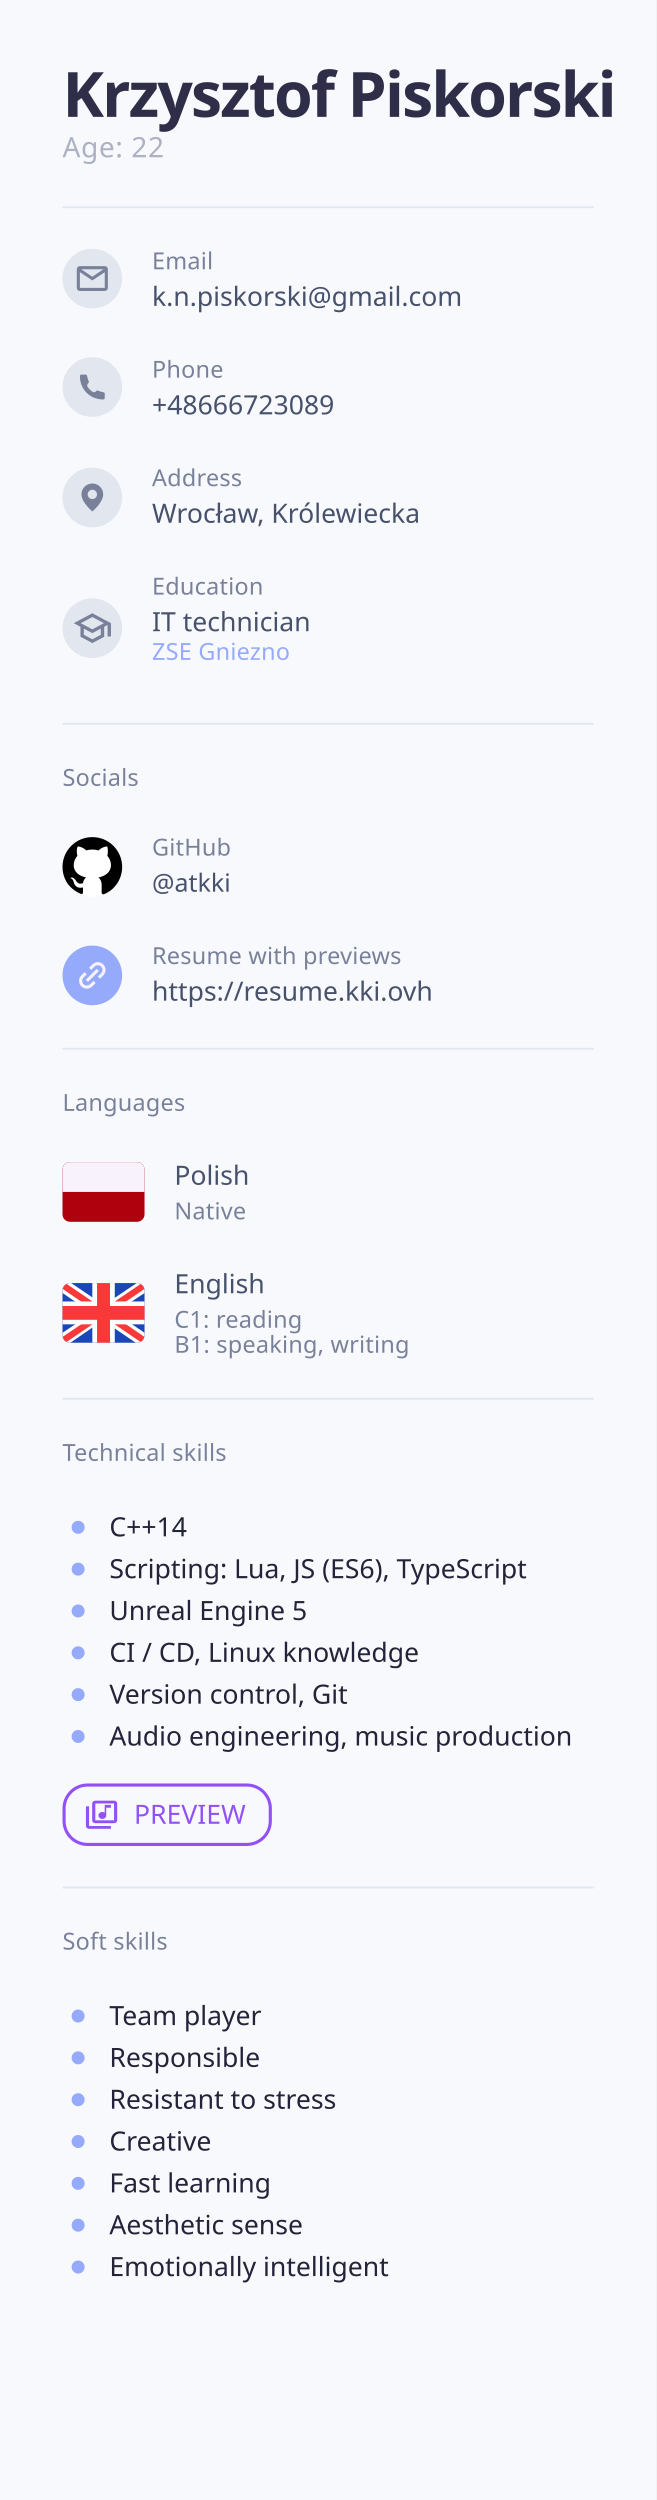
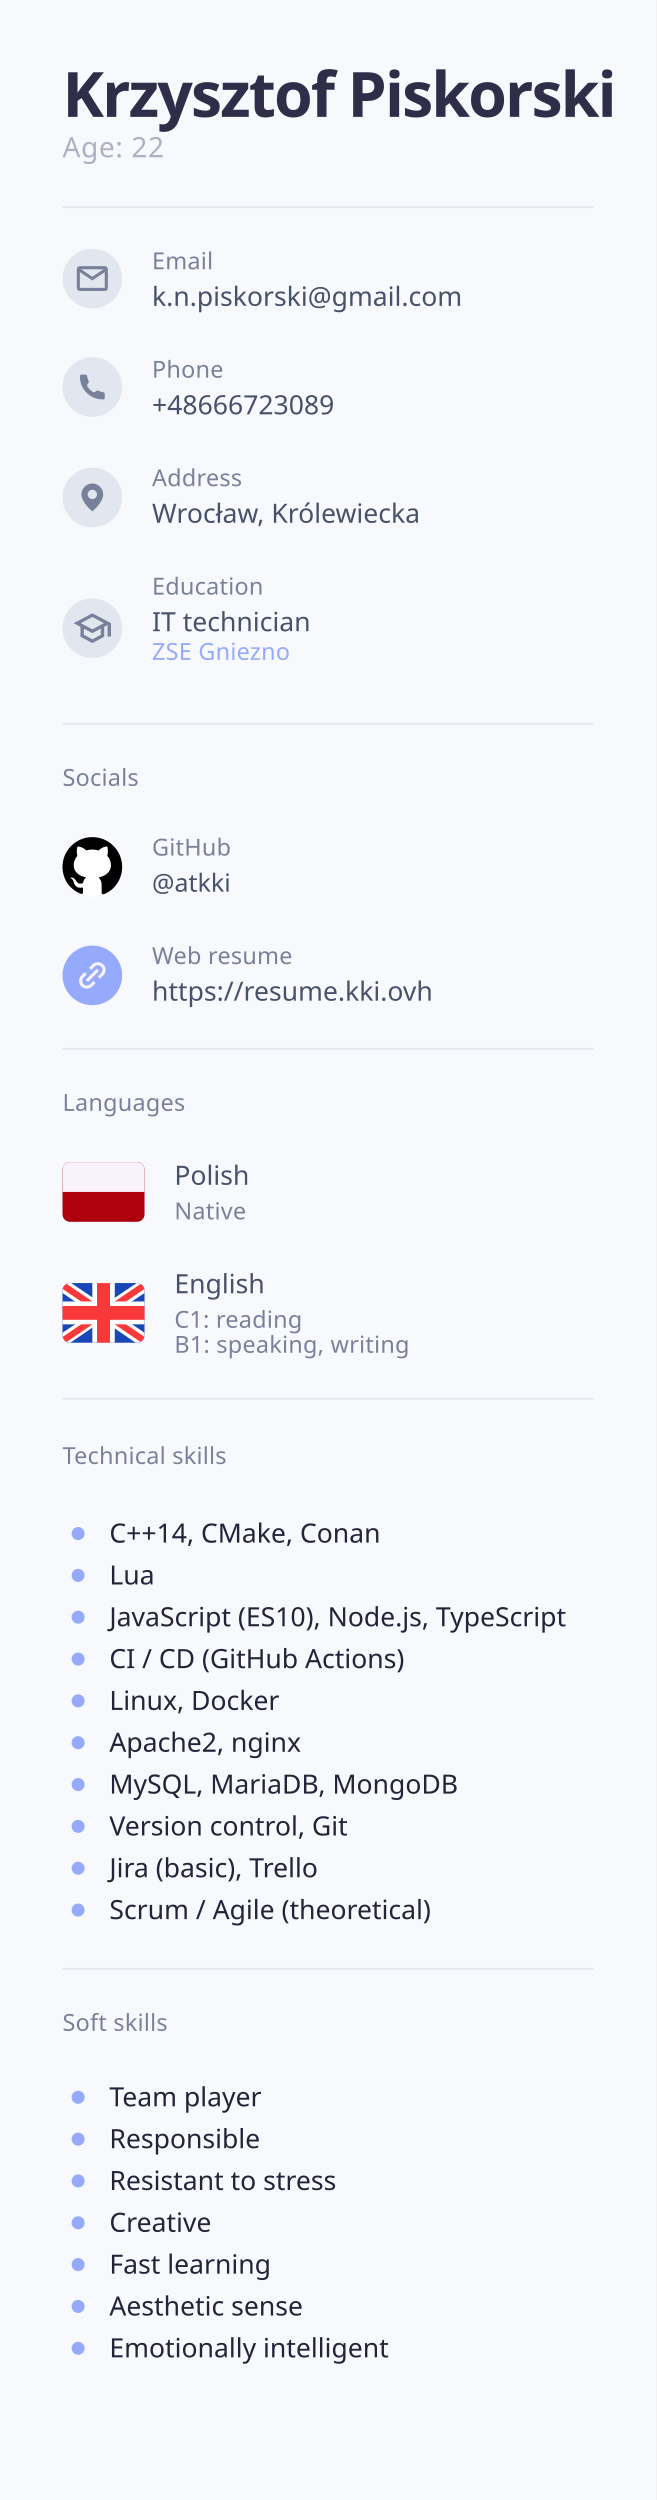
<svg xmlns="http://www.w3.org/2000/svg" width="210" height="800" viewBox="0 0 210 800" fill="none">
  <g id="Aside">
    <rect width="210" height="800" fill="#F7F9FC" />
    <g id="Main">
      <g id="Container">
        <g id="Header">
          <g id="Header_2">
            <g id="Text">
              <text id="Name" fill="#2E2E48" xml:space="preserve" style="white-space: pre" font-family="Outfit" font-size="20" font-weight="bold" letter-spacing="-0.03em">
                <tspan x="20" y="37.4">Krzysztof Piskorski</tspan>
              </text>
              <text id="Age: 22" fill="#ACB1C3" xml:space="preserve" style="white-space: pre" font-family="Outfit" font-size="9" letter-spacing="0.02em">
                <tspan x="20" y="50.33">Age: 22</tspan>
              </text>
            </g>
          </g>
        </g>
        <g id="Divider" clip-path="url(#clip0_378_11987)">
          <rect id="divider" x="20.149" y="66.149" width="169.702" height="0.298" stroke="#E2E6EE" stroke-width="0.298" stroke-linejoin="round" />
        </g>
        <g id="Infos">
          <g id="EmailRow">
            <g id="Featured icon">
              <g clip-path="url(#clip1_378_11987)">
                <rect id="Rectangle" x="20" y="79.597" width="19.091" height="19.091" rx="9.545" fill="#E2E6EE" />
                <g id="basic/mail">
                  <path id="Icon" d="M33.523 93.119H25.568C25.019 93.119 24.574 92.674 24.574 92.125V86.116C24.597 85.584 25.035 85.164 25.568 85.165H33.523C34.072 85.165 34.517 85.61 34.517 86.159V92.125C34.517 92.674 34.072 93.119 33.523 93.119ZM25.568 87.088V92.125H33.523V87.088L29.545 89.739L25.568 87.088ZM25.966 86.159L29.545 88.545L33.125 86.159H25.966Z" fill="#79819A" />
                </g>
              </g>
            </g>
            <g id="Text_2">
              <text id="Subtitle" fill="#79819A" xml:space="preserve" style="white-space: pre" font-family="DM Sans" font-size="7.5" letter-spacing="0.01em">
                <tspan x="48.636" y="86.154">Email</tspan>
              </text>
              <text id="Subtitle_2" fill="#47516B" xml:space="preserve" style="white-space: pre" font-family="DM Sans" font-size="8.5" font-weight="500" letter-spacing="0em">
                <tspan x="48.636" y="97.881">k.n.piskorski@gmail.com</tspan>
              </text>
            </g>
          </g>
          <g id="PhoneRow">
            <g id="Featured icon_2">
              <g clip-path="url(#clip2_378_11987)">
                <rect id="Rectangle_2" x="20" y="114.301" width="19.091" height="19.091" rx="9.545" fill="#E2E6EE" />
                <g id="basic/phone">
                  <path id="Icon_2" d="M33.024 127.824C28.783 127.83 25.564 124.572 25.568 120.368C25.568 120.093 25.791 119.869 26.065 119.869H27.378C27.624 119.869 27.833 120.05 27.869 120.294C27.956 120.878 28.126 121.447 28.374 121.983L28.425 122.093C28.497 122.246 28.448 122.428 28.311 122.527C27.904 122.817 27.749 123.401 28.066 123.857C28.463 124.429 28.964 124.929 29.536 125.326C29.991 125.643 30.575 125.488 30.866 125.081C30.964 124.944 31.146 124.896 31.3 124.967L31.409 125.017C31.945 125.266 32.514 125.436 33.098 125.522C33.342 125.559 33.523 125.768 33.523 126.014V127.327C33.523 127.601 33.3 127.824 33.025 127.824L33.024 127.824Z" fill="#79819A" />
                </g>
              </g>
            </g>
            <g id="Text_3">
              <text id="Subtitle_3" fill="#79819A" xml:space="preserve" style="white-space: pre" font-family="DM Sans" font-size="7.5" letter-spacing="0.01em">
                <tspan x="48.636" y="120.859">Phone</tspan>
              </text>
              <text id="Subtitle_4" fill="#47516B" xml:space="preserve" style="white-space: pre" font-family="DM Sans" font-size="8.5" font-weight="500" letter-spacing="0em">
                <tspan x="48.636" y="132.586">+48666723089</tspan>
              </text>
            </g>
          </g>
          <g id="Row">
            <g id="Featured icon_3">
              <g clip-path="url(#clip3_378_11987)">
                <rect id="Rectangle_3" x="20" y="149.653" width="19.091" height="19.091" rx="9.545" fill="#E2E6EE" />
                <g id="basic/location">
                  <path id="Icon_3" d="M29.546 163.673C28.918 163.138 28.335 162.55 27.805 161.918C27.01 160.968 26.065 159.553 26.065 158.205C26.065 156.796 26.913 155.527 28.214 154.988C29.515 154.449 31.012 154.747 32.007 155.743C32.662 156.395 33.029 157.281 33.026 158.205C33.026 159.553 32.081 160.968 31.285 161.918C30.755 162.55 30.173 163.138 29.546 163.673ZM29.546 156.713C29.013 156.713 28.52 156.997 28.254 157.459C27.987 157.92 27.987 158.489 28.254 158.95C28.52 159.412 29.013 159.696 29.546 159.696C30.369 159.696 31.037 159.028 31.037 158.205C31.037 157.381 30.369 156.713 29.546 156.713Z" fill="#79819A" />
                </g>
              </g>
            </g>
            <g id="Text_4">
              <text id="Subtitle_5" fill="#79819A" xml:space="preserve" style="white-space: pre" font-family="DM Sans" font-size="7.5" letter-spacing="0.01em">
                <tspan x="48.636" y="155.563">Address</tspan>
              </text>
              <text id="Subtitle_6" fill="#47516B" xml:space="preserve" style="white-space: pre" font-family="DM Sans" font-size="8.5" font-weight="500" letter-spacing="0em">
                <tspan x="48.636" y="167.29">Wrocław, Królewiecka</tspan>
              </text>
            </g>
          </g>
          <g id="Row_2">
            <g id="Featured icon_4">
              <g clip-path="url(#clip4_378_11987)">
                <rect id="Rectangle_4" x="20" y="191.466" width="19.091" height="19.091" rx="9.545" fill="#E2E6EE" />
                <g id="basic/location_2" clip-path="url(#clip5_378_11987)">
                  <path id="Vector" d="M29.545 196.239L23.579 199.42L25.749 200.576V203.758L29.545 205.784L33.342 203.758V200.576L34.427 199.998V203.663H35.511V199.42L29.545 196.239ZM33.244 199.42L29.545 201.393L25.847 199.42L29.545 197.448L33.244 199.42ZM32.257 203.127L29.545 204.575L26.834 203.127V201.155L29.545 202.602L32.257 201.155V203.127Z" fill="#79819A" />
                </g>
              </g>
            </g>
            <g id="Text_5">
              <text id="Subtitle_7" fill="#79819A" xml:space="preserve" style="white-space: pre" font-family="DM Sans" font-size="7.5" letter-spacing="0.01em">
                <tspan x="48.636" y="190.268">Education</tspan>
              </text>
              <g id="Frame 1">
                <text id="Subtitle_8" fill="#47516B" xml:space="preserve" style="white-space: pre" font-family="DM Sans" font-size="8.5" font-weight="500" letter-spacing="0em">
                  <tspan x="48.636" y="201.995">IT technician</tspan>
                </text>
                <text id="Subtitle_9" fill="#95AAFB" xml:space="preserve" style="white-space: pre" font-family="DM Sans" font-size="7.5" letter-spacing="0.01em">
                  <tspan x="48.636" y="211.154">ZSE Gniezno</tspan>
                </text>
              </g>
            </g>
          </g>
        </g>
        <g id="Divider_2" clip-path="url(#clip6_378_11987)">
          <rect id="divider_2" x="20.149" y="231.462" width="169.702" height="0.298" stroke="#E2E6EE" stroke-width="0.298" stroke-linejoin="round" />
        </g>
        <g id="Socials">
          <text id="Subtitle_10" fill="#79819A" xml:space="preserve" style="white-space: pre" font-family="DM Sans" font-size="7.5" letter-spacing="0.01em">
            <tspan x="20" y="251.467">Socials</tspan>
          </text>
          <g id="GithubRow">
            <g id="Social icon">
              <g clip-path="url(#clip7_378_11987)">
                <rect x="20" y="267.875" width="19.091" height="19.091" rx="9.545" fill="white" />
                <g id="GitHub">
                  <path id="Vector_2" d="M28.452 266.98C23.878 267.477 20.199 271.156 19.702 275.631C19.204 280.304 21.889 284.48 25.966 286.071C26.264 286.17 26.562 285.972 26.562 285.574V283.983C26.562 283.983 26.165 284.082 25.668 284.082C24.276 284.082 23.679 282.889 23.579 282.193C23.48 281.795 23.281 281.497 22.983 281.199C22.685 281.099 22.585 281.099 22.585 281C22.585 280.801 22.884 280.801 22.983 280.801C23.579 280.801 24.077 281.497 24.276 281.795C24.773 282.591 25.369 282.79 25.668 282.79C26.065 282.79 26.364 282.69 26.562 282.591C26.662 281.895 26.96 281.199 27.557 280.801C25.27 280.304 23.579 279.011 23.579 276.824C23.579 275.73 24.077 274.636 24.773 273.841C24.673 273.642 24.574 273.145 24.574 272.449C24.574 272.051 24.574 271.455 24.872 270.858C24.872 270.858 26.264 270.858 27.656 272.151C28.153 271.952 28.849 271.852 29.545 271.852C30.241 271.852 30.938 271.952 31.534 272.151C32.827 270.858 34.318 270.858 34.318 270.858C34.517 271.455 34.517 272.051 34.517 272.449C34.517 273.244 34.418 273.642 34.318 273.841C35.014 274.636 35.511 275.631 35.511 276.824C35.511 279.011 33.821 280.304 31.534 280.801C32.131 281.298 32.528 282.193 32.528 283.088V285.673C32.528 285.972 32.827 286.27 33.224 286.17C36.903 284.679 39.489 281.099 39.489 276.923C39.489 270.957 34.418 266.284 28.452 266.98Z" fill="black" />
                </g>
              </g>
            </g>
            <g id="Text_6">
              <text id="Subtitle_11" fill="#79819A" xml:space="preserve" style="white-space: pre" font-family="DM Sans" font-size="7.5" letter-spacing="0.01em">
                <tspan x="48.636" y="273.785">GitHub</tspan>
              </text>
              <text id="Subtitle_12" fill="#47516B" xml:space="preserve" style="white-space: pre" font-family="DM Sans" font-size="8" font-weight="500" letter-spacing="0em">
                <tspan x="48.636" y="285.342">@atkki</tspan>
              </text>
            </g>
          </g>
          <g id="ResumeRow">
            <g id="Featured icon_5">
              <g clip-path="url(#clip8_378_11987)">
                <rect id="Rectangle_5" x="20" y="302.58" width="19.091" height="19.091" rx="9.545" fill="#95AAFB" />
                <g id="basic/link_02">
                  <path id="Icon_4" d="M27.788 316.368C26.783 316.368 25.876 315.763 25.491 314.834C25.107 313.905 25.319 312.836 26.03 312.125L27.085 311.07L27.788 311.773L26.733 312.827C26.357 313.204 26.209 313.754 26.348 314.268C26.485 314.783 26.887 315.185 27.402 315.323C27.917 315.461 28.466 315.314 28.843 314.937L29.897 313.882L30.6 314.586L29.546 315.64C29.081 316.108 28.448 316.37 27.788 316.368ZM28.14 314.234L27.436 313.531L30.952 310.016L31.655 310.719L28.14 314.233L28.14 314.234ZM32.007 313.179L31.303 312.476L32.358 311.422C32.74 311.046 32.891 310.495 32.754 309.977C32.617 309.459 32.212 309.054 31.694 308.917C31.176 308.78 30.625 308.931 30.249 309.313L29.194 310.367L28.491 309.664L29.546 308.609C30.518 307.646 32.086 307.649 33.054 308.617C34.021 309.585 34.025 311.153 33.061 312.125L32.007 313.179V313.179Z" fill="#F8F2FC" />
                </g>
              </g>
            </g>
            <g id="Text_7">
              <text id="Subtitle_13" fill="#79819A" xml:space="preserve" style="white-space: pre" font-family="DM Sans" font-size="7.5" letter-spacing="0.01em">
-                 <tspan x="48.636" y="308.489">Resume with previews</tspan>
+                 <tspan x="48.636" y="308.489">Web resume</tspan>
              </text>
              <text id="Subtitle_14" fill="#47516B" xml:space="preserve" style="white-space: pre" font-family="DM Sans" font-size="8.5" font-weight="500" letter-spacing="0em">
                <tspan x="48.636" y="320.217">https://resume.kki.ovh</tspan>
              </text>
            </g>
          </g>
        </g>
        <g id="Divider_3" clip-path="url(#clip9_378_11987)">
          <rect id="divider_3" x="20.149" y="335.467" width="169.702" height="0.298" stroke="#E2E6EE" stroke-width="0.298" stroke-linejoin="round" />
        </g>
        <g id="Languagues">
          <text id="Subtitle_15" fill="#79819A" xml:space="preserve" style="white-space: pre" font-family="DM Sans" font-size="7.5" letter-spacing="0.01em">
            <tspan x="20" y="355.472">Languages</tspan>
          </text>
          <g id="Row_3">
            <g id=" poland" clip-path="url(#clip10_378_11987)">
              <g id="artwork">
                <g clip-path="url(#clip11_378_11987)">
                  <rect x="20" y="371.881" width="26.25" height="19.091" rx="2.386" fill="#AF010D" />
                  <path id="vector" fill-rule="evenodd" clip-rule="evenodd" d="M20 371.881H46.25V381.426H20V371.881Z" fill="#F8F2FC" />
                </g>
              </g>
            </g>
            <g id="Text_8">
              <text id="Subtitle_16" fill="#47516B" xml:space="preserve" style="white-space: pre" font-family="DM Sans" font-size="8.5" font-weight="500" letter-spacing="0em">
                <tspan x="55.795" y="379.131">Polish</tspan>
              </text>
              <text id="Subtitle_17" fill="#79819A" xml:space="preserve" style="white-space: pre" font-family="DM Sans" font-size="7.5" letter-spacing="0.01em">
                <tspan x="55.795" y="390.177">Native</tspan>
              </text>
            </g>
          </g>
          <g id="Row_4">
            <g id=" united-kingdom" clip-path="url(#clip12_378_11987)">
              <g id="artwork_2">
                <g clip-path="url(#clip13_378_11987)">
                  <rect x="20" y="410.585" width="26.25" height="19.091" rx="2.386" fill="#1A47B8" />
                  <path id="vector_2" fill-rule="evenodd" clip-rule="evenodd" d="M22.793 410.585H20V413.767L43.442 429.676L46.25 429.676V426.494L22.793 410.585Z" fill="white" />
                  <path id="vector_3" d="M20.931 410.585L46.25 427.812V429.676H45.34L20 412.431V410.585H20.931Z" fill="#F93939" />
                  <path id="vector_4" fill-rule="evenodd" clip-rule="evenodd" d="M43.75 410.585H46.25V413.767C46.25 413.767 30.012 424.366 22.5 429.676H20V426.494L43.75 410.585Z" fill="white" />
                  <path id="vector_5" d="M46.25 410.585H45.402L20 427.827V429.676H20.931L46.25 412.445V410.585Z" fill="#F93939" />
                  <path id="vector_6" fill-rule="evenodd" clip-rule="evenodd" d="M29.546 410.585H36.725V416.474H46.25V423.784H36.725V429.676H29.546V423.784H20V416.474H29.546V410.585Z" fill="white" />
                  <path id="vector_7" fill-rule="evenodd" clip-rule="evenodd" d="M31.053 410.585H35.197V417.928H46.25V422.333H35.197V429.676H31.053V422.333H20V417.928H31.053V410.585Z" fill="#F93939" />
                </g>
              </g>
            </g>
            <g id="Text_9">
              <text id="Subtitle_18" fill="#47516B" xml:space="preserve" style="white-space: pre" font-family="DM Sans" font-size="8.5" font-weight="500" letter-spacing="0em">
                <tspan x="55.795" y="413.836">English</tspan>
              </text>
              <text id="Subtitle_19" fill="#79819A" xml:space="preserve" style="white-space: pre" font-family="DM Sans" font-size="7.5" letter-spacing="0.01em">
                <tspan x="55.795" y="424.881">C1: reading </tspan>
                <tspan x="55.795" y="432.881">B1: speaking, writing</tspan>
              </text>
            </g>
          </g>
        </g>
        <g id="Divider_4" clip-path="url(#clip14_378_11987)">
          <rect id="divider_4" x="20.149" y="447.473" width="169.702" height="0.298" stroke="#E2E6EE" stroke-width="0.298" stroke-linejoin="round" />
        </g>
        <g id="Skillset">
          <text id="Subtitle_20" fill="#79819A" xml:space="preserve" style="white-space: pre" font-family="DM Sans" font-size="7.5" letter-spacing="0.01em">
-             <tspan x="20" y="467.478">Technical skills</tspan>
+             <tspan x="20" y="468.478">Technical skills</tspan>
          </text>
          <g id="Row_5">
            <g id="Text_10">
              <g id="TextRow">
                <g id="misc/dot_04_l">
-                   <path id="Icon_5" d="M25 490.822C23.849 490.822 22.917 489.889 22.917 488.739C22.917 487.588 23.849 486.655 25 486.655C26.151 486.655 27.083 487.588 27.083 488.739C27.083 489.889 26.151 490.822 25 490.822Z" fill="#95AAFB" />
+                   <path id="Icon_5" d="M25 492.822C23.849 492.822 22.917 491.889 22.917 490.739C22.917 489.588 23.849 488.655 25 488.655C26.151 488.655 27.083 489.588 27.083 490.739C27.083 491.889 26.151 492.822 25 492.822Z" fill="#95AAFB" />
                </g>
                <text id="Text_11" fill="#232339" xml:space="preserve" style="white-space: pre" font-family="DM Sans" font-size="8.5" letter-spacing="0em">
-                   <tspan x="35" y="491.637">C++14</tspan>
+                   <tspan x="35" y="493.637">C++14, CMake, Conan</tspan>
                </text>
              </g>
              <g id="TextRow_2">
                <g id="misc/dot_04_l_2">
-                   <path id="Icon_6" d="M25 504.208C23.849 504.208 22.917 503.276 22.917 502.125C22.917 500.974 23.849 500.042 25 500.042C26.151 500.042 27.083 500.974 27.083 502.125C27.083 503.276 26.151 504.208 25 504.208Z" fill="#95AAFB" />
+                   <path id="Icon_6" d="M25 506.208C23.849 506.208 22.917 505.276 22.917 504.125C22.917 502.974 23.849 502.042 25 502.042C26.151 502.042 27.083 502.974 27.083 504.125C27.083 505.276 26.151 506.208 25 506.208Z" fill="#95AAFB" />
                </g>
                <text id="Text_12" fill="#232339" xml:space="preserve" style="white-space: pre" font-family="DM Sans" font-size="8.5" letter-spacing="0em">
-                   <tspan x="35" y="505.023">Scripting: Lua, JS (ES6), TypeScript</tspan>
+                   <tspan x="35" y="507.023">Lua</tspan>
                </text>
              </g>
              <g id="TextRow_3">
                <g id="misc/dot_04_l_3">
-                   <path id="Icon_7" d="M25 517.595C23.849 517.595 22.917 516.662 22.917 515.511C22.917 514.361 23.849 513.428 25 513.428C26.151 513.428 27.083 514.361 27.083 515.511C27.083 516.662 26.151 517.595 25 517.595Z" fill="#95AAFB" />
+                   <path id="Icon_7" d="M25 519.595C23.849 519.595 22.917 518.662 22.917 517.511C22.917 516.361 23.849 515.428 25 515.428C26.151 515.428 27.083 516.361 27.083 517.511C27.083 518.662 26.151 519.595 25 519.595Z" fill="#95AAFB" />
                </g>
                <text id="Text_13" fill="#232339" xml:space="preserve" style="white-space: pre" font-family="DM Sans" font-size="8.5" letter-spacing="0em">
-                   <tspan x="35" y="518.41">Unreal Engine 5</tspan>
+                   <tspan x="35" y="520.41">JavaScript (ES10), Node.js, TypeScript</tspan>
                </text>
              </g>
              <g id="TextRow_4">
                <g id="misc/dot_04_l_4">
-                   <path id="Icon_8" d="M25 530.981C23.849 530.981 22.917 530.048 22.917 528.898C22.917 527.747 23.849 526.814 25 526.814C26.151 526.814 27.083 527.747 27.083 528.898C27.083 530.048 26.151 530.981 25 530.981Z" fill="#95AAFB" />
+                   <path id="Icon_8" d="M25 532.981C23.849 532.981 22.917 532.048 22.917 530.898C22.917 529.747 23.849 528.814 25 528.814C26.151 528.814 27.083 529.747 27.083 530.898C27.083 532.048 26.151 532.981 25 532.981Z" fill="#95AAFB" />
                </g>
                <text id="Text_14" fill="#232339" xml:space="preserve" style="white-space: pre" font-family="DM Sans" font-size="8.5" letter-spacing="0em">
-                   <tspan x="35" y="531.796">CI / CD, Linux knowledge</tspan>
+                   <tspan x="35" y="533.796">CI / CD (GitHub Actions)</tspan>
                </text>
              </g>
              <g id="TextRow_5">
                <g id="misc/dot_04_l_5">
-                   <path id="Icon_9" d="M25 544.367C23.849 544.367 22.917 543.435 22.917 542.284C22.917 541.133 23.849 540.201 25 540.201C26.151 540.201 27.083 541.133 27.083 542.284C27.083 543.435 26.151 544.367 25 544.367Z" fill="#95AAFB" />
+                   <path id="Icon_9" d="M25 546.367C23.849 546.367 22.917 545.435 22.917 544.284C22.917 543.133 23.849 542.201 25 542.201C26.151 542.201 27.083 543.133 27.083 544.284C27.083 545.435 26.151 546.367 25 546.367Z" fill="#95AAFB" />
                </g>
                <text id="Text_15" fill="#232339" xml:space="preserve" style="white-space: pre" font-family="DM Sans" font-size="8.5" letter-spacing="0em">
-                   <tspan x="35" y="545.183">Version control, Git</tspan>
+                   <tspan x="35" y="547.183">Linux, Docker</tspan>
                </text>
              </g>
              <g id="TextRow_6">
                <g id="misc/dot_04_l_6">
-                   <path id="Icon_10" d="M25 557.754C23.849 557.754 22.917 556.821 22.917 555.67C22.917 554.52 23.849 553.587 25 553.587C26.151 553.587 27.083 554.52 27.083 555.67C27.083 556.821 26.151 557.754 25 557.754Z" fill="#95AAFB" />
+                   <path id="Icon_10" d="M25 559.754C23.849 559.754 22.917 558.821 22.917 557.67C22.917 556.52 23.849 555.587 25 555.587C26.151 555.587 27.083 556.52 27.083 557.67C27.083 558.821 26.151 559.754 25 559.754Z" fill="#95AAFB" />
                </g>
                <text id="Text_16" fill="#232339" xml:space="preserve" style="white-space: pre" font-family="DM Sans" font-size="8.5" letter-spacing="0em">
-                   <tspan x="35" y="558.569">Audio engineering, music production</tspan>
-                 </text>
-               </g>
-             </g>
-             <g id="MusicPreview">
-               <rect x="20.5" y="571.216" width="66" height="19" rx="7.5" fill="#F7F9FC" />
-               <g id="Content">
-                 <g id="Icon / small">
-                   <g id="Perm media">
-                     <path id="Vector_3" d="M36.5 576.216H30.5C29.95 576.216 29.5 576.621 29.5 577.116V582.516C29.5 583.011 29.95 583.416 30.5 583.416H36.5C37.05 583.416 37.5 583.011 37.5 582.516V577.116C37.5 576.621 37.05 576.216 36.5 576.216ZM36.5 582.516H30.5V577.116H36.5V582.516ZM32.75 582.066C33.44 582.066 34 581.562 34 580.941V578.466H35.5V577.566H33.5V580.045C33.29 579.901 33.035 579.816 32.75 579.816C32.06 579.816 31.5 580.32 31.5 580.941C31.5 581.562 32.06 582.066 32.75 582.066ZM28.5 578.016H27.5V584.316C27.5 584.811 27.95 585.216 28.5 585.216H35.5V584.316H28.5V578.016Z" fill="#9251F7" />
-                   </g>
-                 </g>
-                 <text id="PREVIEW" fill="#9251F7" xml:space="preserve" style="white-space: pre" font-family="DM Sans" font-size="8.5" font-weight="500" letter-spacing="0em">
-                   <tspan x="42.875" y="583.614">PREVIEW</tspan>
-                 </text>
-               </g>
-               <rect x="20.5" y="571.216" width="66" height="19" rx="7.5" stroke="#9251F7" />
+                   <tspan x="35" y="560.569">Apache2, nginx</tspan>
+                 </text>
+               </g>
+               <g id="TextRow_7">
+                 <g id="misc/dot_04_l_7">
+                   <path id="Icon_11" d="M25 573.14C23.849 573.14 22.917 572.207 22.917 571.057C22.917 569.906 23.849 568.973 25 568.973C26.151 568.973 27.083 569.906 27.083 571.057C27.083 572.207 26.151 573.14 25 573.14Z" fill="#95AAFB" />
+                 </g>
+                 <text id="Text_17" fill="#232339" xml:space="preserve" style="white-space: pre" font-family="DM Sans" font-size="8.5" letter-spacing="0em">
+                   <tspan x="35" y="573.955">MySQL, MariaDB, MongoDB</tspan>
+                 </text>
+               </g>
+               <g id="TextRow_8">
+                 <g id="misc/dot_04_l_8">
+                   <path id="Icon_12" d="M25 586.526C23.849 586.526 22.917 585.594 22.917 584.443C22.917 583.293 23.849 582.36 25 582.36C26.151 582.36 27.083 583.293 27.083 584.443C27.083 585.594 26.151 586.526 25 586.526Z" fill="#95AAFB" />
+                 </g>
+                 <text id="Text_18" fill="#232339" xml:space="preserve" style="white-space: pre" font-family="DM Sans" font-size="8.5" letter-spacing="0em">
+                   <tspan x="35" y="587.342">Version control, Git</tspan>
+                 </text>
+               </g>
+               <g id="TextRow_9">
+                 <g id="misc/dot_04_l_9">
+                   <path id="Icon_13" d="M25 599.913C23.849 599.913 22.917 598.98 22.917 597.83C22.917 596.679 23.849 595.746 25 595.746C26.151 595.746 27.083 596.679 27.083 597.83C27.083 598.98 26.151 599.913 25 599.913Z" fill="#95AAFB" />
+                 </g>
+                 <text id="Text_19" fill="#232339" xml:space="preserve" style="white-space: pre" font-family="DM Sans" font-size="8.5" letter-spacing="0em">
+                   <tspan x="35" y="600.728">Jira (basic), Trello</tspan>
+                 </text>
+               </g>
+               <g id="TextRow_10">
+                 <g id="misc/dot_04_l_10">
+                   <path id="Icon_14" d="M25 613.299C23.849 613.299 22.917 612.366 22.917 611.216C22.917 610.065 23.849 609.133 25 609.133C26.151 609.133 27.083 610.065 27.083 611.216C27.083 612.366 26.151 613.299 25 613.299Z" fill="#95AAFB" />
+                 </g>
+                 <text id="Text_20" fill="#232339" xml:space="preserve" style="white-space: pre" font-family="DM Sans" font-size="8.5" letter-spacing="0em">
+                   <tspan x="35" y="614.114">Scrum / Agile (theoretical)</tspan>
+                 </text>
+               </g>
            </g>
          </g>
        </g>
        <g id="Divider_5" clip-path="url(#clip15_378_11987)">
-           <rect id="divider_5" x="20.149" y="603.865" width="169.702" height="0.298" stroke="#E2E6EE" stroke-width="0.298" stroke-linejoin="round" />
+           <rect id="divider_5" x="20.149" y="629.865" width="169.702" height="0.298" stroke="#E2E6EE" stroke-width="0.298" stroke-linejoin="round" />
        </g>
        <g id="Soft skills">
          <text id="Subtitle_21" fill="#79819A" xml:space="preserve" style="white-space: pre" font-family="DM Sans" font-size="7.5" letter-spacing="0.01em">
-             <tspan x="20" y="623.87">Soft skills</tspan>
+             <tspan x="20" y="649.87">Soft skills</tspan>
          </text>
          <g id="Row_6">
-             <g id="Text_17">
-               <g id="TextRow_7">
-                 <g id="misc/dot_04_l_7">
-                   <path id="Icon_11" d="M25 647.214C23.849 647.214 22.917 646.281 22.917 645.131C22.917 643.98 23.849 643.047 25 643.047C26.151 643.047 27.083 643.98 27.083 645.131C27.083 646.281 26.151 647.214 25 647.214Z" fill="#95AAFB" />
-                 </g>
-                 <text id="Text_18" fill="#232339" xml:space="preserve" style="white-space: pre" font-family="DM Sans" font-size="8.5" letter-spacing="0em">
-                   <tspan x="35" y="648.029">Team player</tspan>
-                 </text>
-               </g>
-               <g id="TextRow_8">
-                 <g id="misc/dot_04_l_8">
-                   <path id="Icon_12" d="M25 660.6C23.849 660.6 22.917 659.668 22.917 658.517C22.917 657.366 23.849 656.434 25 656.434C26.151 656.434 27.083 657.366 27.083 658.517C27.083 659.668 26.151 660.6 25 660.6Z" fill="#95AAFB" />
-                 </g>
-                 <text id="Text_19" fill="#232339" xml:space="preserve" style="white-space: pre" font-family="DM Sans" font-size="8.5" letter-spacing="0em">
-                   <tspan x="35" y="661.416">Responsible</tspan>
-                 </text>
-               </g>
-               <g id="TextRow_9">
-                 <g id="misc/dot_04_l_9">
-                   <path id="Icon_13" d="M25 673.987C23.849 673.987 22.917 673.054 22.917 671.903C22.917 670.753 23.849 669.82 25 669.82C26.151 669.82 27.083 670.753 27.083 671.903C27.083 673.054 26.151 673.987 25 673.987Z" fill="#95AAFB" />
-                 </g>
-                 <text id="Text_20" fill="#232339" xml:space="preserve" style="white-space: pre" font-family="DM Sans" font-size="8.5" letter-spacing="0em">
-                   <tspan x="35" y="674.802">Resistant to stress</tspan>
-                 </text>
-               </g>
-               <g id="TextRow_10">
-                 <g id="misc/dot_04_l_10">
-                   <path id="Icon_14" d="M25 687.373C23.849 687.373 22.917 686.44 22.917 685.29C22.917 684.139 23.849 683.206 25 683.206C26.151 683.206 27.083 684.139 27.083 685.29C27.083 686.44 26.151 687.373 25 687.373Z" fill="#95AAFB" />
-                 </g>
-                 <text id="Text_21" fill="#232339" xml:space="preserve" style="white-space: pre" font-family="DM Sans" font-size="8.5" letter-spacing="0em">
-                   <tspan x="35" y="688.188">Creative</tspan>
-                 </text>
-               </g>
+             <g id="Text_21">
              <g id="TextRow_11">
                <g id="misc/dot_04_l_11">
-                   <path id="Icon_15" d="M25 700.759C23.849 700.759 22.917 699.827 22.917 698.676C22.917 697.526 23.849 696.593 25 696.593C26.151 696.593 27.083 697.526 27.083 698.676C27.083 699.827 26.151 700.759 25 700.759Z" fill="#95AAFB" />
+                   <path id="Icon_15" d="M25 673.214C23.849 673.214 22.917 672.281 22.917 671.131C22.917 669.98 23.849 669.047 25 669.047C26.151 669.047 27.083 669.98 27.083 671.131C27.083 672.281 26.151 673.214 25 673.214Z" fill="#95AAFB" />
                </g>
                <text id="Text_22" fill="#232339" xml:space="preserve" style="white-space: pre" font-family="DM Sans" font-size="8.5" letter-spacing="0em">
-                   <tspan x="35" y="701.575">Fast learning</tspan>
+                   <tspan x="35" y="674.029">Team player</tspan>
                </text>
              </g>
              <g id="TextRow_12">
                <g id="misc/dot_04_l_12">
-                   <path id="Icon_16" d="M25 714.146C23.849 714.146 22.917 713.213 22.917 712.062C22.917 710.912 23.849 709.979 25 709.979C26.151 709.979 27.083 710.912 27.083 712.062C27.083 713.213 26.151 714.146 25 714.146Z" fill="#95AAFB" />
+                   <path id="Icon_16" d="M25 686.6C23.849 686.6 22.917 685.668 22.917 684.517C22.917 683.366 23.849 682.434 25 682.434C26.151 682.434 27.083 683.366 27.083 684.517C27.083 685.668 26.151 686.6 25 686.6Z" fill="#95AAFB" />
                </g>
                <text id="Text_23" fill="#232339" xml:space="preserve" style="white-space: pre" font-family="DM Sans" font-size="8.5" letter-spacing="0em">
-                   <tspan x="35" y="714.961">Aesthetic sense</tspan>
+                   <tspan x="35" y="687.416">Responsible</tspan>
                </text>
              </g>
              <g id="TextRow_13">
                <g id="misc/dot_04_l_13">
-                   <path id="Icon_17" d="M25 727.532C23.849 727.532 22.917 726.599 22.917 725.449C22.917 724.298 23.849 723.366 25 723.366C26.151 723.366 27.083 724.298 27.083 725.449C27.083 726.599 26.151 727.532 25 727.532Z" fill="#95AAFB" />
+                   <path id="Icon_17" d="M25 699.987C23.849 699.987 22.917 699.054 22.917 697.903C22.917 696.753 23.849 695.82 25 695.82C26.151 695.82 27.083 696.753 27.083 697.903C27.083 699.054 26.151 699.987 25 699.987Z" fill="#95AAFB" />
                </g>
                <text id="Text_24" fill="#232339" xml:space="preserve" style="white-space: pre" font-family="DM Sans" font-size="8.5" letter-spacing="0em">
-                   <tspan x="35" y="728.347">Emotionally intelligent</tspan>
+                   <tspan x="35" y="700.802">Resistant to stress</tspan>
+                 </text>
+               </g>
+               <g id="TextRow_14">
+                 <g id="misc/dot_04_l_14">
+                   <path id="Icon_18" d="M25 713.373C23.849 713.373 22.917 712.44 22.917 711.29C22.917 710.139 23.849 709.206 25 709.206C26.151 709.206 27.083 710.139 27.083 711.29C27.083 712.44 26.151 713.373 25 713.373Z" fill="#95AAFB" />
+                 </g>
+                 <text id="Text_25" fill="#232339" xml:space="preserve" style="white-space: pre" font-family="DM Sans" font-size="8.5" letter-spacing="0em">
+                   <tspan x="35" y="714.188">Creative</tspan>
+                 </text>
+               </g>
+               <g id="TextRow_15">
+                 <g id="misc/dot_04_l_15">
+                   <path id="Icon_19" d="M25 726.759C23.849 726.759 22.917 725.827 22.917 724.676C22.917 723.526 23.849 722.593 25 722.593C26.151 722.593 27.083 723.526 27.083 724.676C27.083 725.827 26.151 726.759 25 726.759Z" fill="#95AAFB" />
+                 </g>
+                 <text id="Text_26" fill="#232339" xml:space="preserve" style="white-space: pre" font-family="DM Sans" font-size="8.5" letter-spacing="0em">
+                   <tspan x="35" y="727.575">Fast learning</tspan>
+                 </text>
+               </g>
+               <g id="TextRow_16">
+                 <g id="misc/dot_04_l_16">
+                   <path id="Icon_20" d="M25 740.146C23.849 740.146 22.917 739.213 22.917 738.062C22.917 736.912 23.849 735.979 25 735.979C26.151 735.979 27.083 736.912 27.083 738.062C27.083 739.213 26.151 740.146 25 740.146Z" fill="#95AAFB" />
+                 </g>
+                 <text id="Text_27" fill="#232339" xml:space="preserve" style="white-space: pre" font-family="DM Sans" font-size="8.5" letter-spacing="0em">
+                   <tspan x="35" y="740.961">Aesthetic sense</tspan>
+                 </text>
+               </g>
+               <g id="TextRow_17">
+                 <g id="misc/dot_04_l_17">
+                   <path id="Icon_21" d="M25 753.532C23.849 753.532 22.917 752.599 22.917 751.449C22.917 750.298 23.849 749.366 25 749.366C26.151 749.366 27.083 750.298 27.083 751.449C27.083 752.599 26.151 753.532 25 753.532Z" fill="#95AAFB" />
+                 </g>
+                 <text id="Text_28" fill="#232339" xml:space="preserve" style="white-space: pre" font-family="DM Sans" font-size="8.5" letter-spacing="0em">
+                   <tspan x="35" y="754.347">Emotionally intelligent</tspan>
                </text>
              </g>
            </g>
          </g>
        </g>
      </g>
    </g>
  </g>
  <defs>
    <clipPath id="clip0_378_11987">
      <rect width="170" height="0.597" fill="white" transform="translate(20 66)" />
    </clipPath>
    <clipPath id="clip1_378_11987">
      <rect x="20" y="79.597" width="19.091" height="19.091" rx="9.545" fill="white" />
    </clipPath>
    <clipPath id="clip2_378_11987">
      <rect x="20" y="114.301" width="19.091" height="19.091" rx="9.545" fill="white" />
    </clipPath>
    <clipPath id="clip3_378_11987">
      <rect x="20" y="149.653" width="19.091" height="19.091" rx="9.545" fill="white" />
    </clipPath>
    <clipPath id="clip4_378_11987">
      <rect x="20" y="191.466" width="19.091" height="19.091" rx="9.545" fill="white" />
    </clipPath>
    <clipPath id="clip5_378_11987">
      <rect width="11.932" height="11.932" fill="white" transform="translate(23.5795 195.045)" />
    </clipPath>
    <clipPath id="clip6_378_11987">
      <rect width="170" height="0.597" fill="white" transform="translate(20 231.312)" />
    </clipPath>
    <clipPath id="clip7_378_11987">
      <rect x="20" y="267.875" width="19.091" height="19.091" rx="9.545" fill="white" />
    </clipPath>
    <clipPath id="clip8_378_11987">
      <rect x="20" y="302.58" width="19.091" height="19.091" rx="9.545" fill="white" />
    </clipPath>
    <clipPath id="clip9_378_11987">
      <rect width="170" height="0.597" fill="white" transform="translate(20 335.318)" />
    </clipPath>
    <clipPath id="clip10_378_11987">
      <rect width="26.25" height="19.091" fill="white" transform="translate(20 371.881)" />
    </clipPath>
    <clipPath id="clip11_378_11987">
      <rect x="20" y="371.881" width="26.25" height="19.091" rx="2.386" fill="white" />
    </clipPath>
    <clipPath id="clip12_378_11987">
      <rect width="26.25" height="19.091" fill="white" transform="translate(20 410.585)" />
    </clipPath>
    <clipPath id="clip13_378_11987">
      <rect x="20" y="410.585" width="26.25" height="19.091" rx="2.386" fill="white" />
    </clipPath>
    <clipPath id="clip14_378_11987">
      <rect width="170" height="0.597" fill="white" transform="translate(20 447.324)" />
    </clipPath>
    <clipPath id="clip15_378_11987">
-       <rect width="170" height="0.597" fill="white" transform="translate(20 603.716)" />
+       <rect width="170" height="0.597" fill="white" transform="translate(20 629.716)" />
    </clipPath>
  </defs>
</svg>
